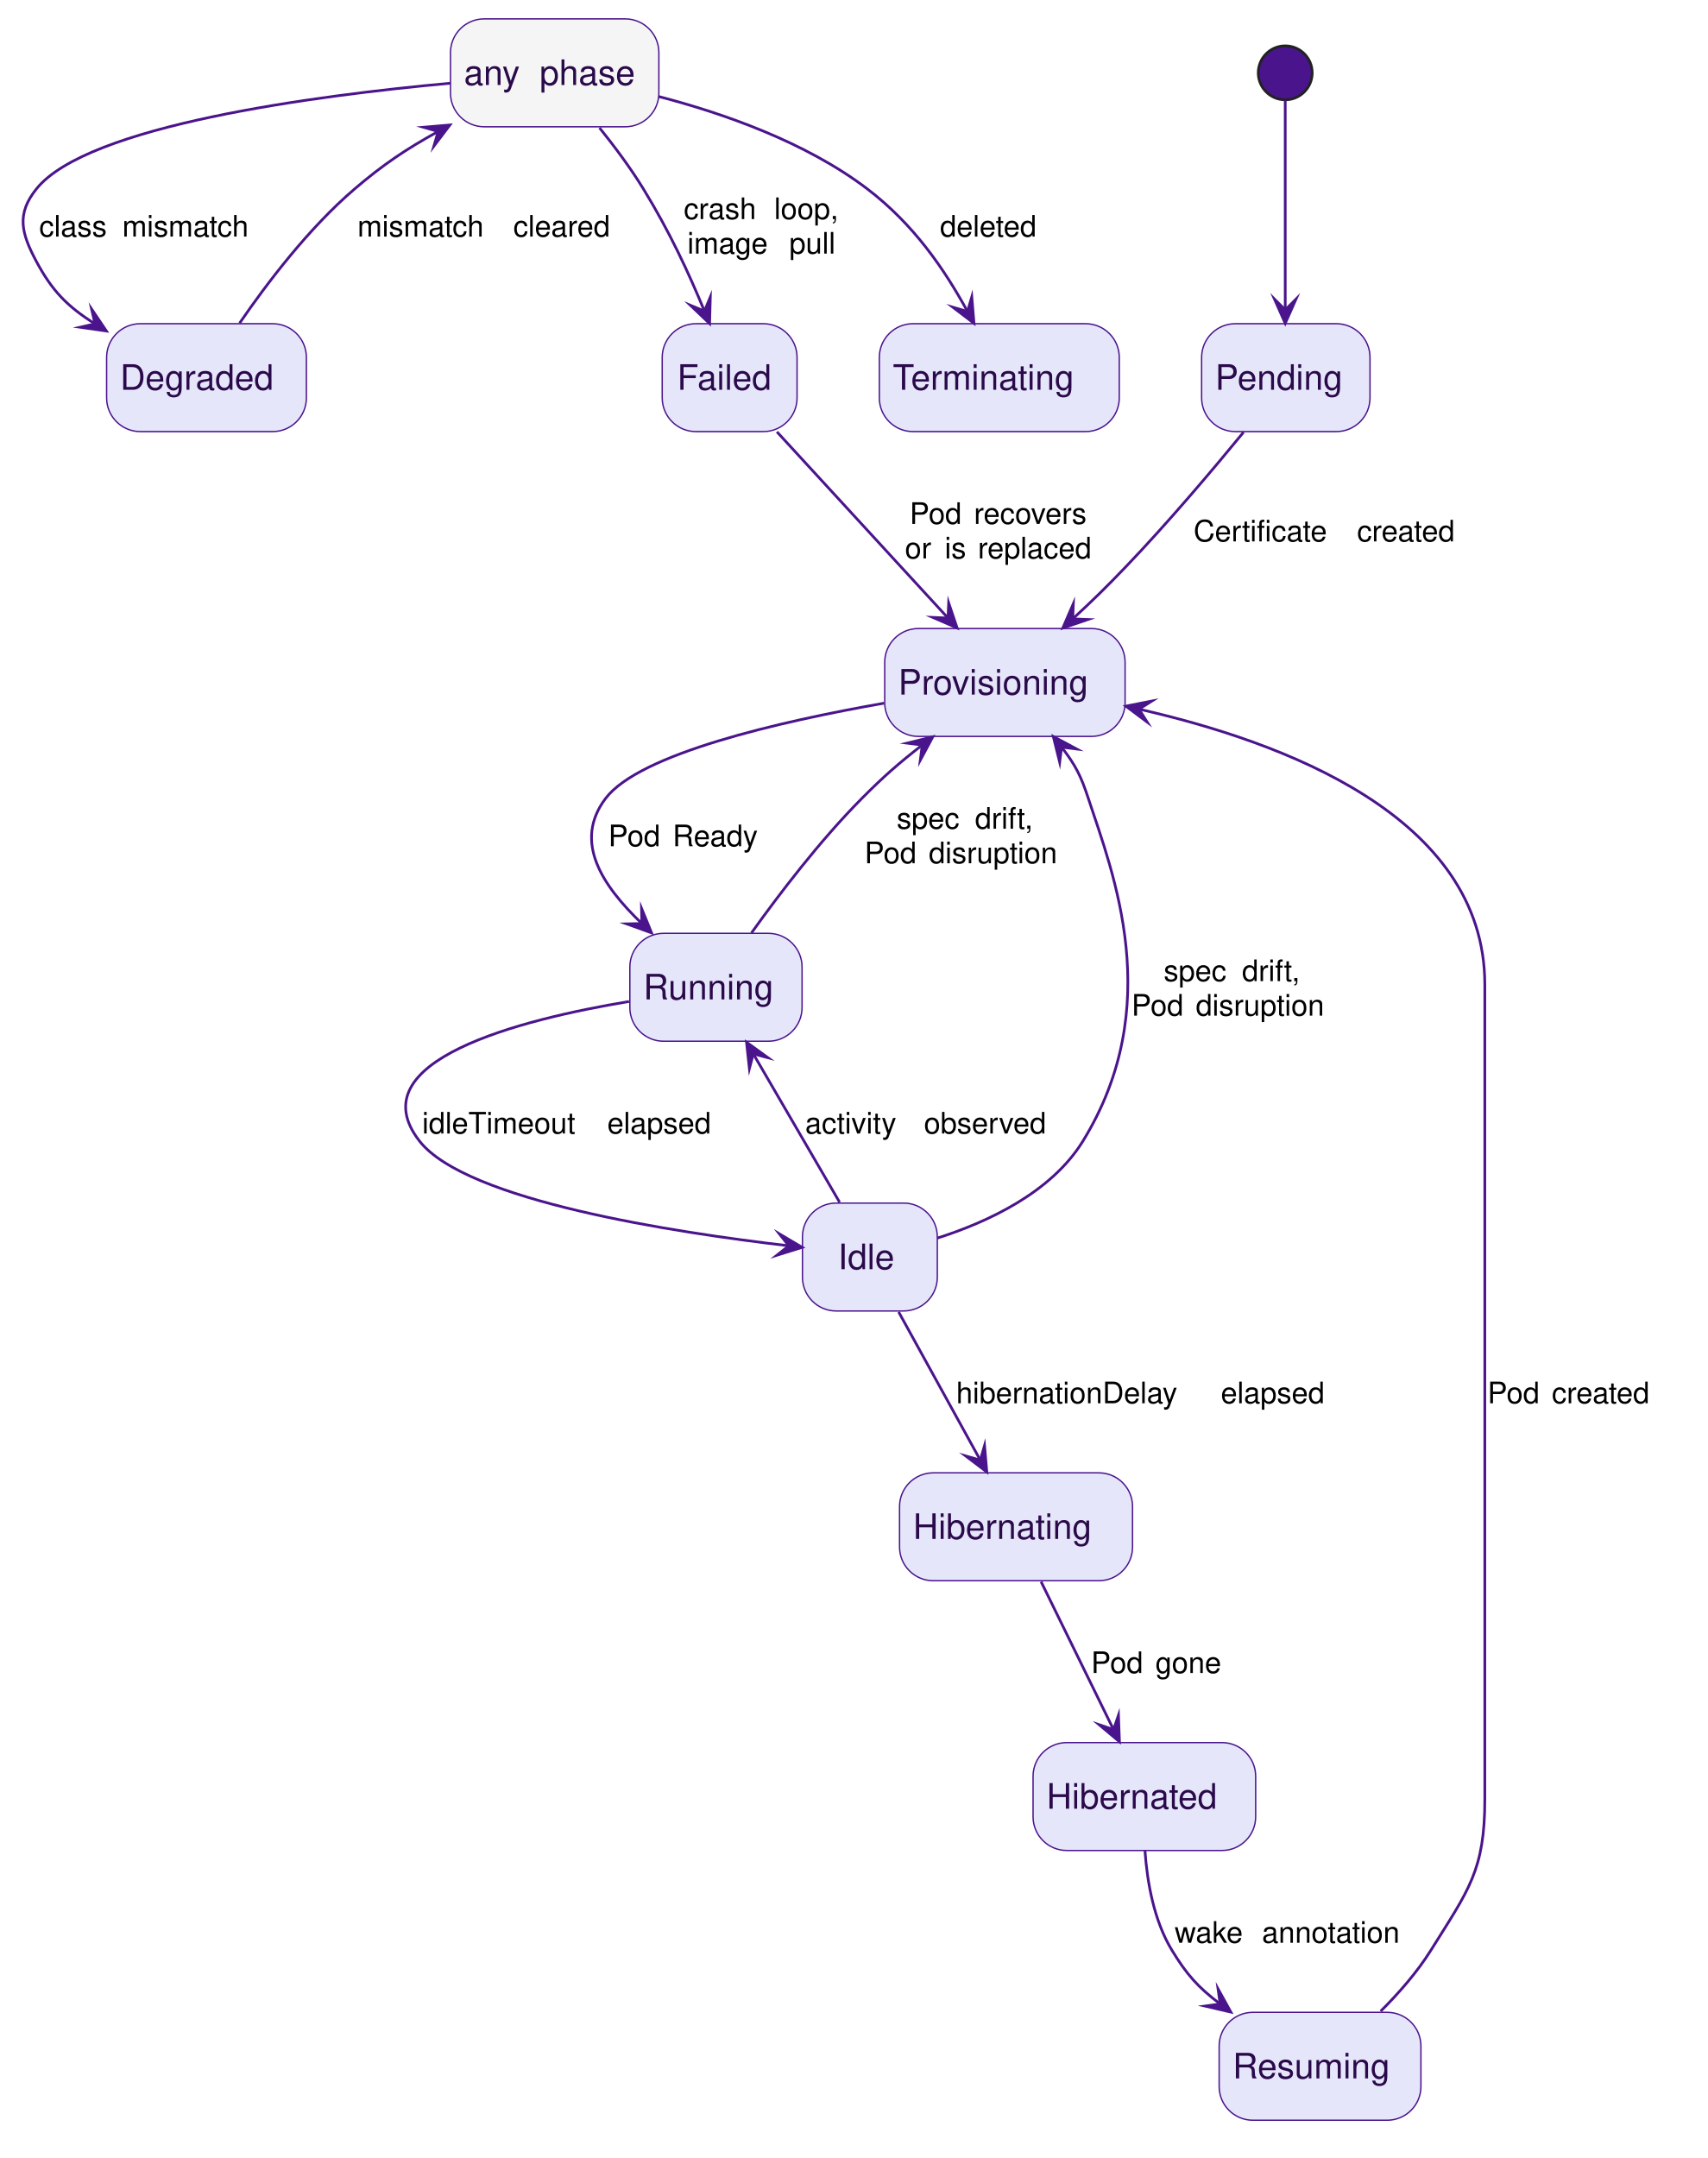
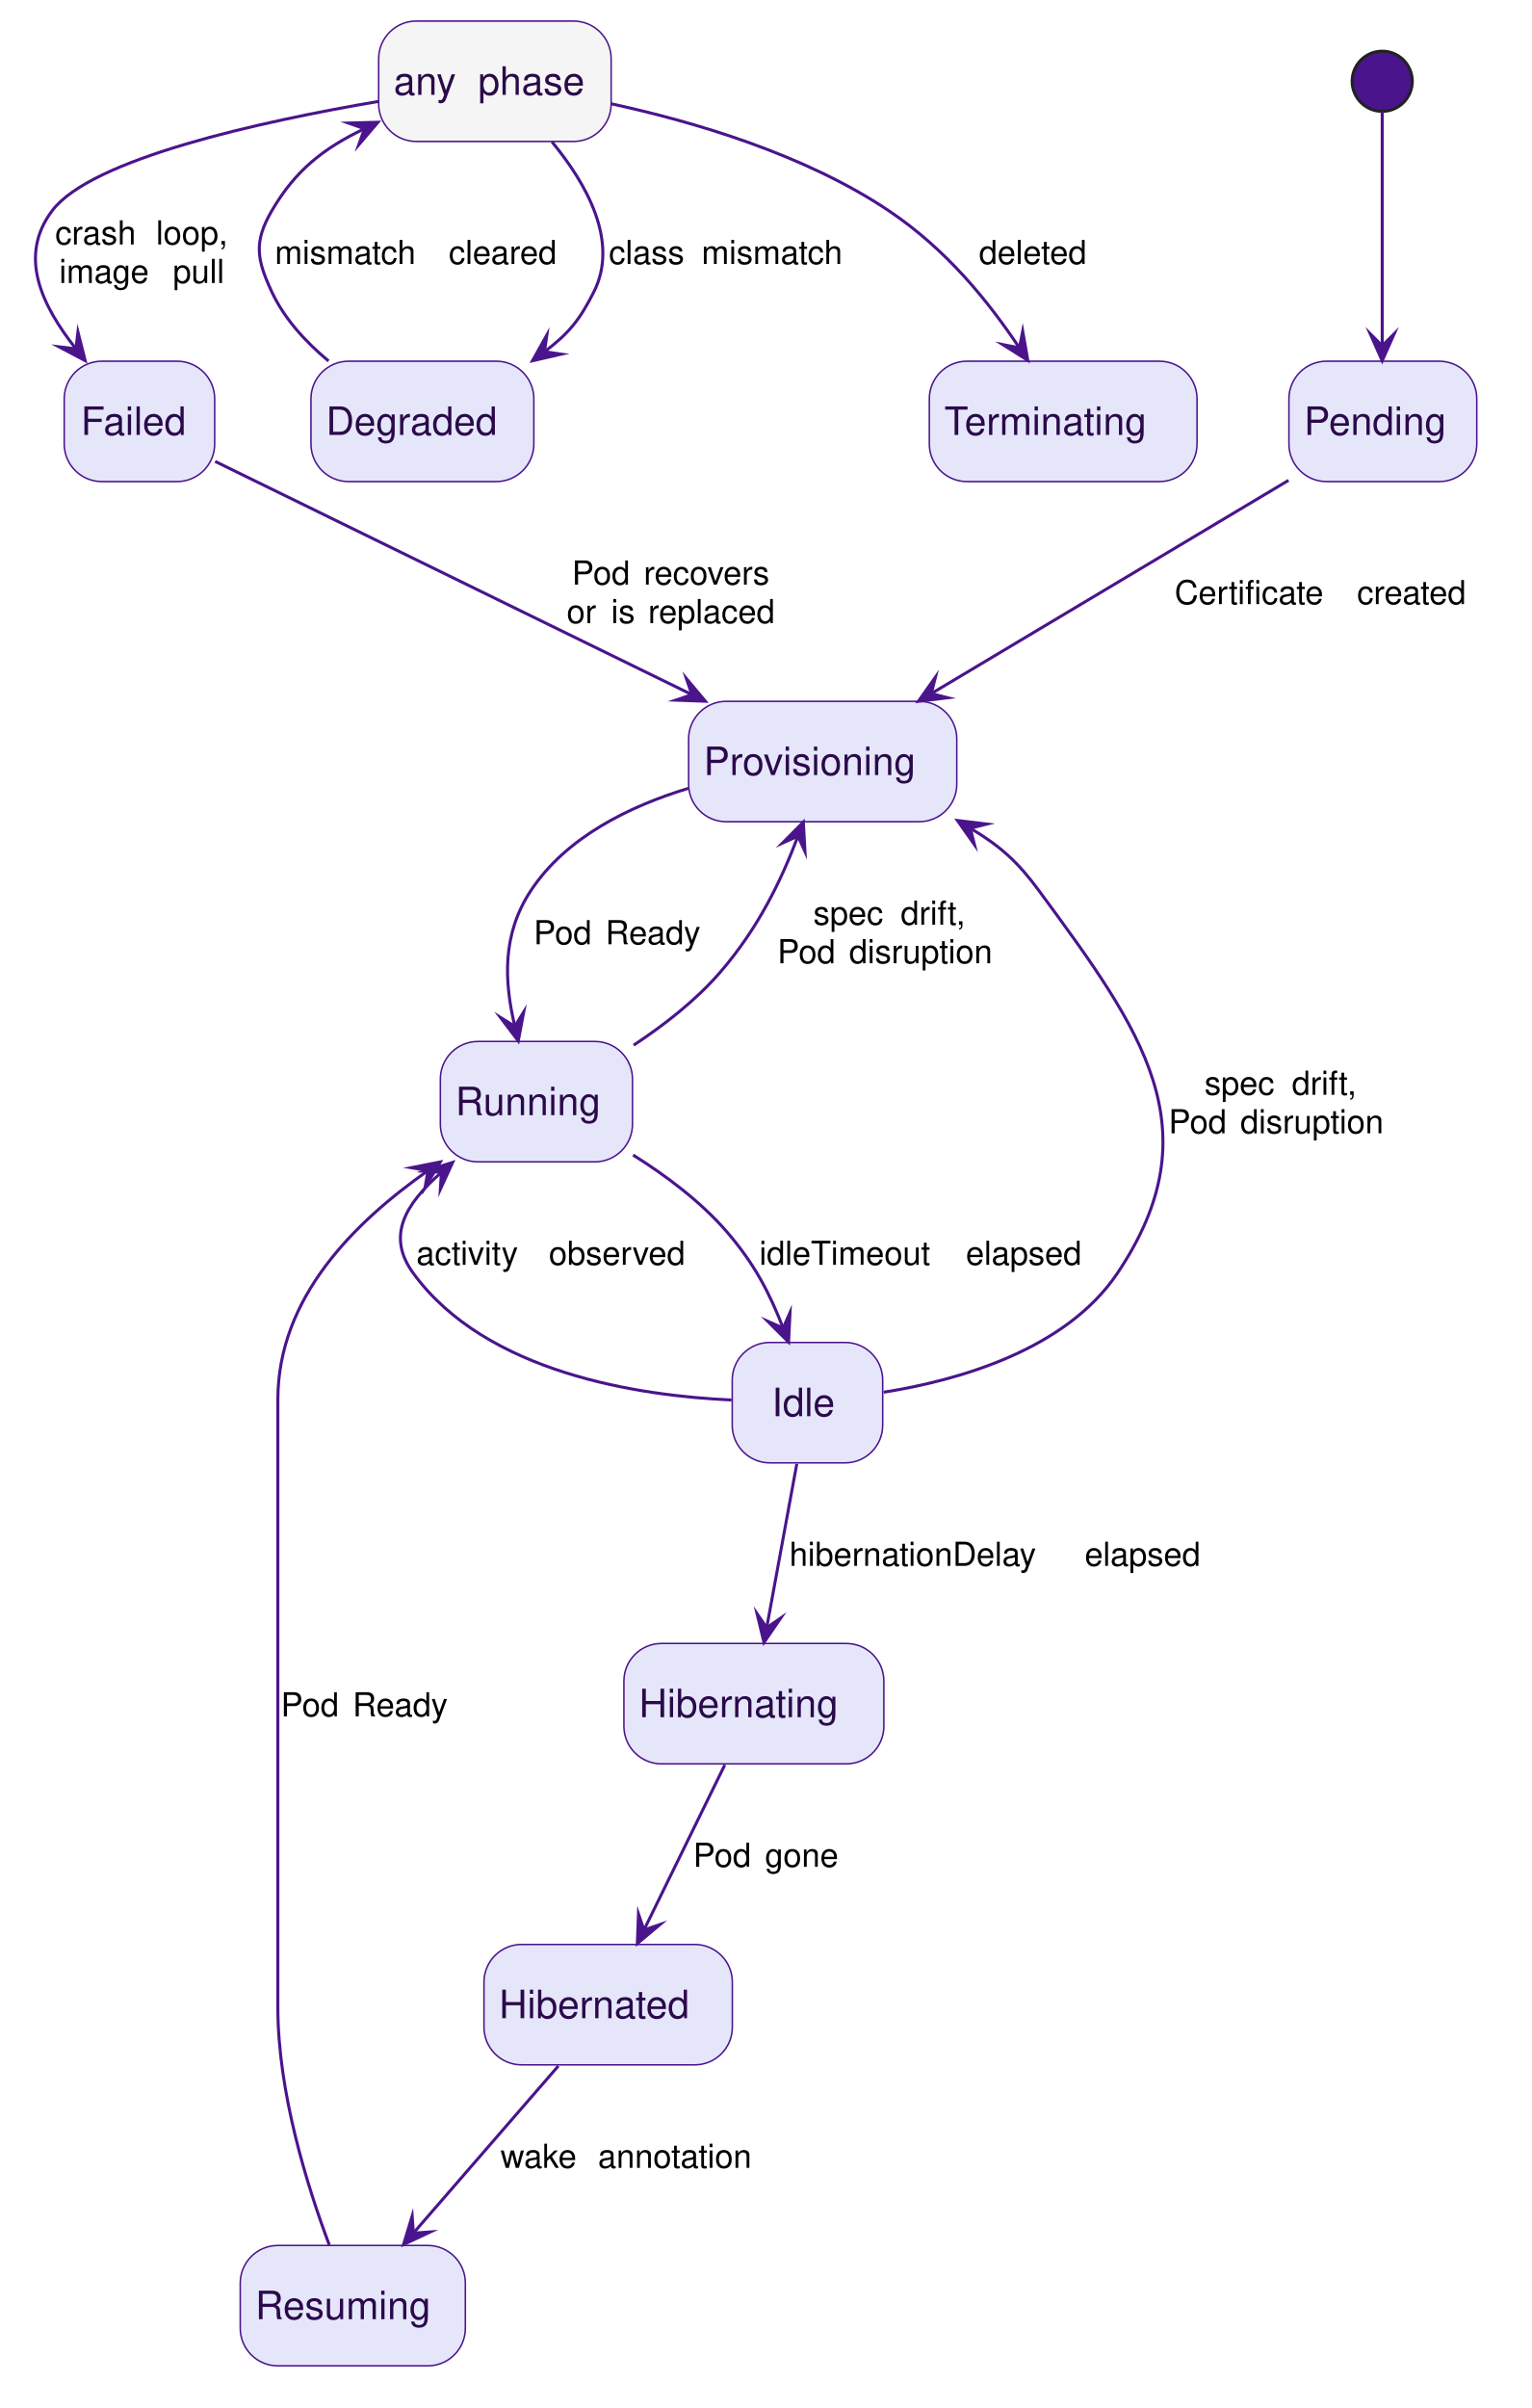
- <svg xmlns="http://www.w3.org/2000/svg" contentStyleType="text/css" data-diagram-type="STATE" height="800px" preserveAspectRatio="none" style="width:633px;height:800px;" version="1.1" viewBox="0 0 633 800" width="633px" zoomAndPan="magnify">
+ <svg xmlns="http://www.w3.org/2000/svg" contentStyleType="text/css" data-diagram-type="STATE" height="800px" preserveAspectRatio="none" style="width:509px;height:800px;" version="1.1" viewBox="0 0 509 800" width="509px" zoomAndPan="magnify">
  <defs />
  <g>
-     <rect fill="#E6E6FA" height="40" rx="12.5" ry="12.5" style="stroke:#4A148C;stroke-width:0.5;" width="62.432" x="445.53" y="120" />
-     <text fill="#2A0A4A" font-family="Helvetica" font-size="13" lengthAdjust="spacing" textLength="52.432" x="450.53" y="144.5">Pending</text>
-     <rect fill="#E6E6FA" height="40" rx="12.5" ry="12.5" style="stroke:#4A148C;stroke-width:0.5;" width="89.124" x="328.03" y="233" />
-     <text fill="#2A0A4A" font-family="Helvetica" font-size="13" lengthAdjust="spacing" textLength="79.124" x="333.03" y="257.5">Provisioning</text>
-     <rect fill="#E6E6FA" height="40" rx="12.5" ry="12.5" style="stroke:#4A148C;stroke-width:0.5;" width="63.853" x="233.53" y="346" />
-     <text fill="#2A0A4A" font-family="Helvetica" font-size="13" lengthAdjust="spacing" textLength="53.853" x="238.53" y="370.5">Running</text>
-     <rect fill="#E6E6FA" height="40" rx="12.5" ry="12.5" style="stroke:#4A148C;stroke-width:0.5;" width="50" x="297.53" y="446" />
-     <text fill="#2A0A4A" font-family="Helvetica" font-size="13" lengthAdjust="spacing" textLength="23.696" x="310.682" y="470.5">Idle</text>
-     <rect fill="#E6E6FA" height="40" rx="12.5" ry="12.5" style="stroke:#4A148C;stroke-width:0.5;" width="86.388" x="333.53" y="546" />
-     <text fill="#2A0A4A" font-family="Helvetica" font-size="13" lengthAdjust="spacing" textLength="76.388" x="338.53" y="570.5">Hibernating</text>
-     <rect fill="#E6E6FA" height="40" rx="12.5" ry="12.5" style="stroke:#4A148C;stroke-width:0.5;" width="82.535" x="383.03" y="646" />
-     <text fill="#2A0A4A" font-family="Helvetica" font-size="13" lengthAdjust="spacing" textLength="72.535" x="388.03" y="670.5">Hibernated</text>
-     <rect fill="#E6E6FA" height="40" rx="12.5" ry="12.5" style="stroke:#4A148C;stroke-width:0.5;" width="74.81" x="452.03" y="746" />
-     <text fill="#2A0A4A" font-family="Helvetica" font-size="13" lengthAdjust="spacing" textLength="64.81" x="457.03" y="770.5">Resuming</text>
-     <rect fill="#F5F5F5" height="40" rx="12.5" ry="12.5" style="stroke:#4A148C;stroke-width:0.5;" width="77.26" x="167.03" y="7" />
-     <text fill="#2A0A4A" font-family="Helvetica" font-size="13" lengthAdjust="spacing" textLength="23.899" x="172.03" y="31.5">any</text>
-     <text fill="#2A0A4A" font-family="Helvetica" font-size="13" lengthAdjust="spacing" textLength="4.132" x="195.929" y="31.5"> </text>
-     <text fill="#2A0A4A" font-family="Helvetica" font-size="13" lengthAdjust="spacing" textLength="39.228" x="200.061" y="31.5">phase</text>
-     <rect fill="#E6E6FA" height="40" rx="12.5" ry="12.5" style="stroke:#4A148C;stroke-width:0.5;" width="74.073" x="39.53" y="120" />
-     <text fill="#2A0A4A" font-family="Helvetica" font-size="13" lengthAdjust="spacing" textLength="64.073" x="44.53" y="144.5">Degraded</text>
-     <rect fill="#E6E6FA" height="40" rx="12.5" ry="12.5" style="stroke:#4A148C;stroke-width:0.5;" width="50" x="245.53" y="120" />
-     <text fill="#2A0A4A" font-family="Helvetica" font-size="13" lengthAdjust="spacing" textLength="38.917" x="251.071" y="144.5">Failed</text>
-     <rect fill="#E6E6FA" height="40" rx="12.5" ry="12.5" style="stroke:#4A148C;stroke-width:0.5;" width="88.965" x="326.03" y="120" />
-     <text fill="#2A0A4A" font-family="Helvetica" font-size="13" lengthAdjust="spacing" textLength="78.965" x="331.03" y="144.5">Terminating</text>
+     <rect fill="#E6E6FA" height="40" rx="12.5" ry="12.5" style="stroke:#4A148C;stroke-width:0.5;" width="62.432" x="428.34" y="120" />
+     <text fill="#2A0A4A" font-family="Helvetica" font-size="13" lengthAdjust="spacing" textLength="52.432" x="433.34" y="144.5">Pending</text>
+     <rect fill="#E6E6FA" height="40" rx="12.5" ry="12.5" style="stroke:#4A148C;stroke-width:0.5;" width="89.124" x="228.84" y="233" />
+     <text fill="#2A0A4A" font-family="Helvetica" font-size="13" lengthAdjust="spacing" textLength="79.124" x="233.84" y="257.5">Provisioning</text>
+     <rect fill="#E6E6FA" height="40" rx="12.5" ry="12.5" style="stroke:#4A148C;stroke-width:0.5;" width="63.853" x="146.34" y="346" />
+     <text fill="#2A0A4A" font-family="Helvetica" font-size="13" lengthAdjust="spacing" textLength="53.853" x="151.34" y="370.5">Running</text>
+     <rect fill="#E6E6FA" height="40" rx="12.5" ry="12.5" style="stroke:#4A148C;stroke-width:0.5;" width="50" x="243.34" y="446" />
+     <text fill="#2A0A4A" font-family="Helvetica" font-size="13" lengthAdjust="spacing" textLength="23.696" x="256.492" y="470.5">Idle</text>
+     <rect fill="#E6E6FA" height="40" rx="12.5" ry="12.5" style="stroke:#4A148C;stroke-width:0.5;" width="86.388" x="207.34" y="546" />
+     <text fill="#2A0A4A" font-family="Helvetica" font-size="13" lengthAdjust="spacing" textLength="76.388" x="212.34" y="570.5">Hibernating</text>
+     <rect fill="#E6E6FA" height="40" rx="12.5" ry="12.5" style="stroke:#4A148C;stroke-width:0.5;" width="82.535" x="160.84" y="646" />
+     <text fill="#2A0A4A" font-family="Helvetica" font-size="13" lengthAdjust="spacing" textLength="72.535" x="165.84" y="670.5">Hibernated</text>
+     <rect fill="#E6E6FA" height="40" rx="12.5" ry="12.5" style="stroke:#4A148C;stroke-width:0.5;" width="74.81" x="79.84" y="746" />
+     <text fill="#2A0A4A" font-family="Helvetica" font-size="13" lengthAdjust="spacing" textLength="64.81" x="84.84" y="770.5">Resuming</text>
+     <rect fill="#F5F5F5" height="40" rx="12.5" ry="12.5" style="stroke:#4A148C;stroke-width:0.5;" width="77.26" x="125.84" y="7" />
+     <text fill="#2A0A4A" font-family="Helvetica" font-size="13" lengthAdjust="spacing" textLength="23.899" x="130.84" y="31.5">any</text>
+     <text fill="#2A0A4A" font-family="Helvetica" font-size="13" lengthAdjust="spacing" textLength="4.132" x="154.739" y="31.5"> </text>
+     <text fill="#2A0A4A" font-family="Helvetica" font-size="13" lengthAdjust="spacing" textLength="39.228" x="158.871" y="31.5">phase</text>
+     <rect fill="#E6E6FA" height="40" rx="12.5" ry="12.5" style="stroke:#4A148C;stroke-width:0.5;" width="74.073" x="103.34" y="120" />
+     <text fill="#2A0A4A" font-family="Helvetica" font-size="13" lengthAdjust="spacing" textLength="64.073" x="108.34" y="144.5">Degraded</text>
+     <rect fill="#E6E6FA" height="40" rx="12.5" ry="12.5" style="stroke:#4A148C;stroke-width:0.5;" width="50" x="21.34" y="120" />
+     <text fill="#2A0A4A" font-family="Helvetica" font-size="13" lengthAdjust="spacing" textLength="38.917" x="26.881" y="144.5">Failed</text>
+     <rect fill="#E6E6FA" height="40" rx="12.5" ry="12.5" style="stroke:#4A148C;stroke-width:0.5;" width="88.965" x="308.84" y="120" />
+     <text fill="#2A0A4A" font-family="Helvetica" font-size="13" lengthAdjust="spacing" textLength="78.965" x="313.84" y="144.5">Terminating</text>
    <g class="start_entity" data-qualified-name=".start." data-source-line="18" id="ent0012">
-       <ellipse cx="476.53" cy="27" fill="#4A148C" rx="10" ry="10" style="stroke:#222222;stroke-width:1;" />
+       <ellipse cx="459.34" cy="27" fill="#4A148C" rx="10" ry="10" style="stroke:#222222;stroke-width:1;" />
    </g>
    <g class="link" data-entity-1="ent0012" data-entity-2="ent0001" data-link-type="dependency" data-source-line="18" id="lnk13">
-       <path d="M476.53,37.08 C476.53,55.1 476.53,90.71 476.53,114.87" fill="none" id="*start*-to-Pending" style="stroke:#4A148C;stroke-width:1;" />
-       <polygon fill="#4A148C" points="476.53,119.87,480.53,110.87,476.53,114.87,472.53,110.87,476.53,119.87" style="stroke:#4A148C;stroke-width:1;stroke-linejoin:miter;stroke-miterlimit:10;" />
+       <path d="M459.34,37.08 C459.34,55.1 459.34,90.71 459.34,114.87" fill="none" id="*start*-to-Pending" style="stroke:#4A148C;stroke-width:1;" />
+       <polygon fill="#4A148C" points="459.34,119.87,463.34,110.87,459.34,114.87,455.34,110.87,459.34,119.87" style="stroke:#4A148C;stroke-width:1;stroke-linejoin:miter;stroke-miterlimit:10;" />
    </g>
    <g class="link" data-entity-1="ent0001" data-entity-2="ent0002" data-link-type="dependency" data-source-line="19" id="lnk14">
-       <path d="M461.06,160.24 C449.47,174.37 433.01,193.83 417.53,210 C410.14,217.72 405.325,222.43 397.736,229.43" fill="none" id="Pending-to-Provisioning" style="stroke:#4A148C;stroke-width:1;" />
-       <polygon fill="#4A148C" points="394.06,232.82,403.388,229.659,397.736,229.43,397.964,223.778,394.06,232.82" style="stroke:#4A148C;stroke-width:1;stroke-linejoin:miter;stroke-miterlimit:10;" />
-       <text fill="#000000" font-family="Helvetica" font-size="11" lengthAdjust="spacing" textLength="57.138" x="442.53" y="200.71">Certificate</text>
-       <text fill="#000000" font-family="Helvetica" font-size="11" lengthAdjust="spacing" textLength="3.497" x="499.668" y="200.71"> </text>
-       <text fill="#000000" font-family="Helvetica" font-size="11" lengthAdjust="spacing" textLength="42.142" x="503.164" y="200.71">created</text>
+       <path d="M428.21,159.58 C394.08,179.95 343.903,209.887 309.493,230.427" fill="none" id="Pending-to-Provisioning" style="stroke:#4A148C;stroke-width:1;" />
+       <polygon fill="#4A148C" points="305.2,232.99,314.978,231.812,309.493,230.427,310.878,224.942,305.2,232.99" style="stroke:#4A148C;stroke-width:1;stroke-linejoin:miter;stroke-miterlimit:10;" />
+       <text fill="#000000" font-family="Helvetica" font-size="11" lengthAdjust="spacing" textLength="57.138" x="390.34" y="200.71">Certificate</text>
+       <text fill="#000000" font-family="Helvetica" font-size="11" lengthAdjust="spacing" textLength="3.497" x="447.478" y="200.71"> </text>
+       <text fill="#000000" font-family="Helvetica" font-size="11" lengthAdjust="spacing" textLength="42.142" x="450.974" y="200.71">created</text>
    </g>
    <g class="link" data-entity-1="ent0002" data-entity-2="ent0003" data-link-type="dependency" data-source-line="20" id="lnk15">
-       <path d="M327.8,260.68 C288.96,267.5 237.05,279.43 224.53,296 C212.51,311.9 223.101,328.099 237.981,342.369" fill="none" id="Provisioning-to-Running" style="stroke:#4A148C;stroke-width:1;" />
-       <polygon fill="#4A148C" points="241.59,345.83,237.863,336.714,237.981,342.369,232.326,342.488,241.59,345.83" style="stroke:#4A148C;stroke-width:1;stroke-linejoin:miter;stroke-miterlimit:10;" />
-       <text fill="#000000" font-family="Helvetica" font-size="11" lengthAdjust="spacing" textLength="20.346" x="225.53" y="313.71">Pod</text>
-       <text fill="#000000" font-family="Helvetica" font-size="11" lengthAdjust="spacing" textLength="3.497" x="245.876" y="313.71"> </text>
-       <text fill="#000000" font-family="Helvetica" font-size="11" lengthAdjust="spacing" textLength="34.644" x="249.372" y="313.71">Ready</text>
+       <path d="M228.78,261.9 C209.22,267.83 188.08,278.13 176.34,296 C166.74,310.63 167.594,326.143 171.084,340.963" fill="none" id="Provisioning-to-Running" style="stroke:#4A148C;stroke-width:1;" />
+       <polygon fill="#4A148C" points="172.23,345.83,174.06,336.153,171.084,340.963,166.274,337.986,172.23,345.83" style="stroke:#4A148C;stroke-width:1;stroke-linejoin:miter;stroke-miterlimit:10;" />
+       <text fill="#000000" font-family="Helvetica" font-size="11" lengthAdjust="spacing" textLength="20.346" x="177.34" y="313.71">Pod</text>
+       <text fill="#000000" font-family="Helvetica" font-size="11" lengthAdjust="spacing" textLength="3.497" x="197.686" y="313.71"> </text>
+       <text fill="#000000" font-family="Helvetica" font-size="11" lengthAdjust="spacing" textLength="34.644" x="201.182" y="313.71">Ready</text>
    </g>
    <g class="link" data-entity-1="ent0003" data-entity-2="ent0002" data-link-type="dependency" data-source-line="27" id="lnk22">
-       <path d="M278.62,345.86 C288.93,331.43 304.09,311.54 319.53,296 C327.56,287.92 333.161,283.007 341.931,276.197" fill="none" id="Running-to-Provisioning" style="stroke:#4A148C;stroke-width:1;" />
-       <polygon fill="#4A148C" points="345.88,273.13,336.318,275.49,341.931,276.197,341.225,281.809,345.88,273.13" style="stroke:#4A148C;stroke-width:1;stroke-linejoin:miter;stroke-miterlimit:10;" />
-       <text fill="#000000" font-family="Helvetica" font-size="11" lengthAdjust="spacing" textLength="25.529" x="332.475" y="307.21">spec</text>
-       <text fill="#000000" font-family="Helvetica" font-size="11" lengthAdjust="spacing" textLength="3.497" x="358.004" y="307.21"> </text>
-       <text fill="#000000" font-family="Helvetica" font-size="11" lengthAdjust="spacing" textLength="26.243" x="361.501" y="307.21">drift,</text>
-       <text fill="#000000" font-family="Helvetica" font-size="11" lengthAdjust="spacing" textLength="20.346" x="320.53" y="320.015">Pod</text>
-       <text fill="#000000" font-family="Helvetica" font-size="11" lengthAdjust="spacing" textLength="3.497" x="340.876" y="320.015"> </text>
-       <text fill="#000000" font-family="Helvetica" font-size="11" lengthAdjust="spacing" textLength="55.317" x="344.372" y="320.015">disruption</text>
+       <path d="M210.58,347.23 C220.67,340.58 231.27,332.34 239.34,323 C252.09,308.25 259.586,292.555 265.196,277.775" fill="none" id="Running-to-Provisioning" style="stroke:#4A148C;stroke-width:1;" />
+       <polygon fill="#4A148C" points="266.97,273.1,260.037,280.095,265.196,277.775,267.516,282.934,266.97,273.1" style="stroke:#4A148C;stroke-width:1;stroke-linejoin:miter;stroke-miterlimit:10;" />
+       <text fill="#000000" font-family="Helvetica" font-size="11" lengthAdjust="spacing" textLength="25.529" x="270.285" y="307.21">spec</text>
+       <text fill="#000000" font-family="Helvetica" font-size="11" lengthAdjust="spacing" textLength="3.497" x="295.814" y="307.21"> </text>
+       <text fill="#000000" font-family="Helvetica" font-size="11" lengthAdjust="spacing" textLength="26.243" x="299.311" y="307.21">drift,</text>
+       <text fill="#000000" font-family="Helvetica" font-size="11" lengthAdjust="spacing" textLength="20.346" x="258.34" y="320.015">Pod</text>
+       <text fill="#000000" font-family="Helvetica" font-size="11" lengthAdjust="spacing" textLength="3.497" x="278.686" y="320.015"> </text>
+       <text fill="#000000" font-family="Helvetica" font-size="11" lengthAdjust="spacing" textLength="55.317" x="282.182" y="320.015">disruption</text>
    </g>
    <g class="link" data-entity-1="ent0003" data-entity-2="ent0004" data-link-type="dependency" data-source-line="21" id="lnk16">
-       <path d="M233.22,371.27 C193.03,377.94 132.34,393.26 155.53,423 C172.85,445.22 250.244,456.911 292.464,461.831" fill="none" id="Running-to-Idle" style="stroke:#4A148C;stroke-width:1;" />
-       <polygon fill="#4A148C" points="297.43,462.41,288.954,457.395,292.464,461.831,288.027,465.341,297.43,462.41" style="stroke:#4A148C;stroke-width:1;stroke-linejoin:miter;stroke-miterlimit:10;" />
-       <text fill="#000000" font-family="Helvetica" font-size="11" lengthAdjust="spacing" textLength="65.135" x="156.53" y="420.21">idleTimeout</text>
-       <text fill="#000000" font-family="Helvetica" font-size="11" lengthAdjust="spacing" textLength="3.497" x="221.665" y="420.21"> </text>
-       <text fill="#000000" font-family="Helvetica" font-size="11" lengthAdjust="spacing" textLength="43.028" x="225.162" y="420.21">elapsed</text>
+       <path d="M210.4,383.73 C221.21,390.5 232.71,399.08 241.34,409 C250.69,419.75 255.776,429.637 260.256,441.217" fill="none" id="Running-to-Idle" style="stroke:#4A148C;stroke-width:1;" />
+       <polygon fill="#4A148C" points="262.06,445.88,262.543,436.043,260.256,441.217,255.082,438.93,262.06,445.88" style="stroke:#4A148C;stroke-width:1;stroke-linejoin:miter;stroke-miterlimit:10;" />
+       <text fill="#000000" font-family="Helvetica" font-size="11" lengthAdjust="spacing" textLength="65.135" x="252.34" y="420.21">idleTimeout</text>
+       <text fill="#000000" font-family="Helvetica" font-size="11" lengthAdjust="spacing" textLength="3.497" x="317.475" y="420.21"> </text>
+       <text fill="#000000" font-family="Helvetica" font-size="11" lengthAdjust="spacing" textLength="43.028" x="320.972" y="420.21">elapsed</text>
    </g>
    <g class="link" data-entity-1="ent0004" data-entity-2="ent0003" data-link-type="dependency" data-source-line="22" id="lnk17">
-       <path d="M311.29,445.68 C301.3,428.51 289.293,407.862 279.303,390.682" fill="none" id="Idle-to-Running" style="stroke:#4A148C;stroke-width:1;" />
-       <polygon fill="#4A148C" points="276.79,386.36,277.856,396.151,279.303,390.682,284.772,392.13,276.79,386.36" style="stroke:#4A148C;stroke-width:1;stroke-linejoin:miter;stroke-miterlimit:10;" />
-       <text fill="#000000" font-family="Helvetica" font-size="11" lengthAdjust="spacing" textLength="40.546" x="298.53" y="420.21">activity</text>
-       <text fill="#000000" font-family="Helvetica" font-size="11" lengthAdjust="spacing" textLength="3.497" x="339.076" y="420.21"> </text>
-       <text fill="#000000" font-family="Helvetica" font-size="11" lengthAdjust="spacing" textLength="50.993" x="342.573" y="420.21">observed</text>
+       <path d="M243.11,465.12 C212.37,463.74 161.55,456.19 137.34,423 C128.4,410.73 134.441,400.288 146.691,389.478" fill="none" id="Idle-to-Running" style="stroke:#4A148C;stroke-width:1;" />
+       <polygon fill="#4A148C" points="150.44,386.17,141.045,389.126,146.691,389.478,146.338,395.124,150.44,386.17" style="stroke:#4A148C;stroke-width:1;stroke-linejoin:miter;stroke-miterlimit:10;" />
+       <text fill="#000000" font-family="Helvetica" font-size="11" lengthAdjust="spacing" textLength="40.546" x="138.34" y="420.21">activity</text>
+       <text fill="#000000" font-family="Helvetica" font-size="11" lengthAdjust="spacing" textLength="3.497" x="178.886" y="420.21"> </text>
+       <text fill="#000000" font-family="Helvetica" font-size="11" lengthAdjust="spacing" textLength="50.993" x="182.383" y="420.21">observed</text>
    </g>
    <g class="link" data-entity-1="ent0004" data-entity-2="ent0005" data-link-type="dependency" data-source-line="23" id="lnk18">
-       <path d="M333.2,486.36 C342.66,503.54 354.007,524.131 363.467,541.301" fill="none" id="Idle-to-Hibernating" style="stroke:#4A148C;stroke-width:1;" />
-       <polygon fill="#4A148C" points="365.88,545.68,365.04,535.867,363.467,541.301,358.034,539.727,365.88,545.68" style="stroke:#4A148C;stroke-width:1;stroke-linejoin:miter;stroke-miterlimit:10;" />
-       <text fill="#000000" font-family="Helvetica" font-size="11" lengthAdjust="spacing" textLength="94.628" x="354.53" y="520.21">hibernationDelay</text>
-       <text fill="#000000" font-family="Helvetica" font-size="11" lengthAdjust="spacing" textLength="3.497" x="449.158" y="520.21"> </text>
-       <text fill="#000000" font-family="Helvetica" font-size="11" lengthAdjust="spacing" textLength="43.028" x="452.654" y="520.21">elapsed</text>
+       <path d="M264.79,486.36 C261.63,503.54 257.955,523.593 254.795,540.763" fill="none" id="Idle-to-Hibernating" style="stroke:#4A148C;stroke-width:1;" />
+       <polygon fill="#4A148C" points="253.89,545.68,259.453,537.553,254.795,540.763,251.585,536.105,253.89,545.68" style="stroke:#4A148C;stroke-width:1;stroke-linejoin:miter;stroke-miterlimit:10;" />
+       <text fill="#000000" font-family="Helvetica" font-size="11" lengthAdjust="spacing" textLength="94.628" x="262.34" y="520.21">hibernationDelay</text>
+       <text fill="#000000" font-family="Helvetica" font-size="11" lengthAdjust="spacing" textLength="3.497" x="356.968" y="520.21"> </text>
+       <text fill="#000000" font-family="Helvetica" font-size="11" lengthAdjust="spacing" textLength="43.028" x="360.464" y="520.21">elapsed</text>
    </g>
    <g class="link" data-entity-1="ent0005" data-entity-2="ent0006" data-link-type="dependency" data-source-line="24" id="lnk19">
-       <path d="M386.01,586.36 C394.43,603.54 404.463,624.019 412.863,641.189" fill="none" id="Hibernating-to-Hibernated" style="stroke:#4A148C;stroke-width:1;" />
-       <polygon fill="#4A148C" points="415.06,645.68,414.698,635.838,412.863,641.189,407.512,639.353,415.06,645.68" style="stroke:#4A148C;stroke-width:1;stroke-linejoin:miter;stroke-miterlimit:10;" />
-       <text fill="#000000" font-family="Helvetica" font-size="11" lengthAdjust="spacing" textLength="20.346" x="404.53" y="620.21">Pod</text>
-       <text fill="#000000" font-family="Helvetica" font-size="11" lengthAdjust="spacing" textLength="3.497" x="424.876" y="620.21"> </text>
-       <text fill="#000000" font-family="Helvetica" font-size="11" lengthAdjust="spacing" textLength="27.452" x="428.372" y="620.21">gone</text>
+       <path d="M240.86,586.36 C232.44,603.54 222.419,624.02 214.009,641.19" fill="none" id="Hibernating-to-Hibernated" style="stroke:#4A148C;stroke-width:1;" />
+       <polygon fill="#4A148C" points="211.81,645.68,219.361,639.357,214.009,641.19,212.177,635.838,211.81,645.68" style="stroke:#4A148C;stroke-width:1;stroke-linejoin:miter;stroke-miterlimit:10;" />
+       <text fill="#000000" font-family="Helvetica" font-size="11" lengthAdjust="spacing" textLength="20.346" x="230.34" y="620.21">Pod</text>
+       <text fill="#000000" font-family="Helvetica" font-size="11" lengthAdjust="spacing" textLength="3.497" x="250.686" y="620.21"> </text>
+       <text fill="#000000" font-family="Helvetica" font-size="11" lengthAdjust="spacing" textLength="27.452" x="254.182" y="620.21">gone</text>
    </g>
    <g class="link" data-entity-1="ent0006" data-entity-2="ent0007" data-link-type="dependency" data-source-line="25" id="lnk20">
-       <path d="M424.53,686.12 C425.33,697.55 427.79,711.95 434.53,723 C439.97,731.92 444.083,736.612 452.393,742.902" fill="none" id="Hibernated-to-Resuming" style="stroke:#4A148C;stroke-width:1;" />
-       <polygon fill="#4A148C" points="456.38,745.92,451.618,737.299,452.393,742.902,446.79,743.678,456.38,745.92" style="stroke:#4A148C;stroke-width:1;stroke-linejoin:miter;stroke-miterlimit:10;" />
-       <text fill="#000000" font-family="Helvetica" font-size="11" lengthAdjust="spacing" textLength="28.875" x="435.53" y="720.21">wake</text>
-       <text fill="#000000" font-family="Helvetica" font-size="11" lengthAdjust="spacing" textLength="3.497" x="464.405" y="720.21"> </text>
-       <text fill="#000000" font-family="Helvetica" font-size="11" lengthAdjust="spacing" textLength="59.539" x="467.902" y="720.21">annotation</text>
+       <path d="M185.55,686.36 C170.65,703.54 152.266,724.733 137.376,741.903" fill="none" id="Hibernated-to-Resuming" style="stroke:#4A148C;stroke-width:1;" />
+       <polygon fill="#4A148C" points="134.1,745.68,143.018,741.501,137.376,741.903,136.975,736.26,134.1,745.68" style="stroke:#4A148C;stroke-width:1;stroke-linejoin:miter;stroke-miterlimit:10;" />
+       <text fill="#000000" font-family="Helvetica" font-size="11" lengthAdjust="spacing" textLength="28.875" x="166.34" y="720.21">wake</text>
+       <text fill="#000000" font-family="Helvetica" font-size="11" lengthAdjust="spacing" textLength="3.497" x="195.215" y="720.21"> </text>
+       <text fill="#000000" font-family="Helvetica" font-size="11" lengthAdjust="spacing" textLength="59.539" x="198.712" y="720.21">annotation</text>
    </g>
-     <g class="link" data-entity-1="ent0007" data-entity-2="ent0002" data-link-type="dependency" data-source-line="26" id="lnk21">
-       <path d="M511.91,745.59 C518.58,738.95 525.45,731.12 530.53,723 C544.53,700.58 550.53,693.43 550.53,667 C550.53,365 550.53,365 550.53,365 C550.53,302.36 475.055,274.889 422.315,262.889" fill="none" id="Resuming-to-Provisioning" style="stroke:#4A148C;stroke-width:1;" />
-       <polygon fill="#4A148C" points="417.44,261.78,425.328,267.677,422.315,262.889,427.103,259.876,417.44,261.78" style="stroke:#4A148C;stroke-width:1;stroke-linejoin:miter;stroke-miterlimit:10;" />
-       <text fill="#000000" font-family="Helvetica" font-size="11" lengthAdjust="spacing" textLength="20.346" x="551.53" y="520.21">Pod</text>
-       <text fill="#000000" font-family="Helvetica" font-size="11" lengthAdjust="spacing" textLength="3.497" x="571.876" y="520.21"> </text>
-       <text fill="#000000" font-family="Helvetica" font-size="11" lengthAdjust="spacing" textLength="42.142" x="575.372" y="520.21">created</text>
+     <g class="link" data-entity-1="ent0007" data-entity-2="ent0003" data-link-type="dependency" data-source-line="26" id="lnk21">
+       <path d="M109.43,745.84 C102.11,726.35 92.34,695.09 92.34,667 C92.34,465 92.34,465 92.34,465 C92.34,431.05 117.781,406.118 142.231,388.908" fill="none" id="Resuming-to-Running" style="stroke:#4A148C;stroke-width:1;" />
+       <polygon fill="#4A148C" points="146.32,386.03,136.658,387.939,142.231,388.908,141.263,394.481,146.32,386.03" style="stroke:#4A148C;stroke-width:1;stroke-linejoin:miter;stroke-miterlimit:10;" />
+       <text fill="#000000" font-family="Helvetica" font-size="11" lengthAdjust="spacing" textLength="20.346" x="93.34" y="570.21">Pod</text>
+       <text fill="#000000" font-family="Helvetica" font-size="11" lengthAdjust="spacing" textLength="3.497" x="113.686" y="570.21"> </text>
+       <text fill="#000000" font-family="Helvetica" font-size="11" lengthAdjust="spacing" textLength="34.644" x="117.182" y="570.21">Ready</text>
    </g>
    <g class="link" data-entity-1="ent0004" data-entity-2="ent0002" data-link-type="dependency" data-source-line="28" id="lnk23">
-       <path d="M347.55,458.98 C365.96,453.11 389.73,442.19 401.53,423 C432.36,372.83 412.64,323.68 403.53,296 C400.81,287.74 398.842,283.705 393.602,276.975" fill="none" id="Idle-to-Provisioning" style="stroke:#4A148C;stroke-width:1;" />
-       <polygon fill="#4A148C" points="390.53,273.03,392.903,282.589,393.602,276.975,399.215,277.674,390.53,273.03" style="stroke:#4A148C;stroke-width:1;stroke-linejoin:miter;stroke-miterlimit:10;" />
-       <text fill="#000000" font-family="Helvetica" font-size="11" lengthAdjust="spacing" textLength="25.529" x="431.475" y="363.71">spec</text>
-       <text fill="#000000" font-family="Helvetica" font-size="11" lengthAdjust="spacing" textLength="3.497" x="457.004" y="363.71"> </text>
-       <text fill="#000000" font-family="Helvetica" font-size="11" lengthAdjust="spacing" textLength="26.243" x="460.501" y="363.71">drift,</text>
-       <text fill="#000000" font-family="Helvetica" font-size="11" lengthAdjust="spacing" textLength="20.346" x="419.53" y="376.515">Pod</text>
-       <text fill="#000000" font-family="Helvetica" font-size="11" lengthAdjust="spacing" textLength="3.497" x="439.876" y="376.515"> </text>
-       <text fill="#000000" font-family="Helvetica" font-size="11" lengthAdjust="spacing" textLength="55.317" x="443.372" y="376.515">disruption</text>
+       <path d="M293.66,462.53 C318.18,458.64 354.11,448.64 371.34,423 C403.48,375.18 379.49,342.4 345.34,296 C338.31,286.44 332.682,281.266 322.462,275.156" fill="none" id="Idle-to-Provisioning" style="stroke:#4A148C;stroke-width:1;" />
+       <polygon fill="#4A148C" points="318.17,272.59,323.842,280.642,322.462,275.156,327.947,273.775,318.17,272.59" style="stroke:#4A148C;stroke-width:1;stroke-linejoin:miter;stroke-miterlimit:10;" />
+       <text fill="#000000" font-family="Helvetica" font-size="11" lengthAdjust="spacing" textLength="25.529" x="400.285" y="363.71">spec</text>
+       <text fill="#000000" font-family="Helvetica" font-size="11" lengthAdjust="spacing" textLength="3.497" x="425.814" y="363.71"> </text>
+       <text fill="#000000" font-family="Helvetica" font-size="11" lengthAdjust="spacing" textLength="26.243" x="429.311" y="363.71">drift,</text>
+       <text fill="#000000" font-family="Helvetica" font-size="11" lengthAdjust="spacing" textLength="20.346" x="388.34" y="376.515">Pod</text>
+       <text fill="#000000" font-family="Helvetica" font-size="11" lengthAdjust="spacing" textLength="3.497" x="408.686" y="376.515"> </text>
+       <text fill="#000000" font-family="Helvetica" font-size="11" lengthAdjust="spacing" textLength="55.317" x="412.182" y="376.515">disruption</text>
    </g>
    <g class="link" data-entity-1="ent0008" data-entity-2="ent0009" data-link-type="dependency" data-source-line="30" id="lnk24">
-       <path d="M166.94,30.85 C116.52,35.47 32.41,46.54 13.53,70 C6,79.35 7.87,86.42 13.53,97 C19.3,107.78 24.955,113.612 35.215,120.052" fill="none" id="Any-to-Degraded" style="stroke:#4A148C;stroke-width:1;" />
-       <polygon fill="#4A148C" points="39.45,122.71,33.954,114.537,35.215,120.052,29.701,121.313,39.45,122.71" style="stroke:#4A148C;stroke-width:1;stroke-linejoin:miter;stroke-miterlimit:10;" />
-       <text fill="#000000" font-family="Helvetica" font-size="11" lengthAdjust="spacing" textLength="27.307" x="14.53" y="87.71">class</text>
-       <text fill="#000000" font-family="Helvetica" font-size="11" lengthAdjust="spacing" textLength="3.497" x="41.837" y="87.71"> </text>
-       <text fill="#000000" font-family="Helvetica" font-size="11" lengthAdjust="spacing" textLength="54.291" x="45.333" y="87.71">mismatch</text>
+       <path d="M183.45,47.15 C194.92,61.05 205.79,80.29 197.34,97 C192.74,106.11 189.129,110.718 180.949,116.858" fill="none" id="Any-to-Degraded" style="stroke:#4A148C;stroke-width:1;" />
+       <polygon fill="#4A148C" points="176.95,119.86,186.549,117.656,180.949,116.858,181.747,111.258,176.95,119.86" style="stroke:#4A148C;stroke-width:1;stroke-linejoin:miter;stroke-miterlimit:10;" />
+       <text fill="#000000" font-family="Helvetica" font-size="11" lengthAdjust="spacing" textLength="27.307" x="202.34" y="87.71">class</text>
+       <text fill="#000000" font-family="Helvetica" font-size="11" lengthAdjust="spacing" textLength="3.497" x="229.647" y="87.71"> </text>
+       <text fill="#000000" font-family="Helvetica" font-size="11" lengthAdjust="spacing" textLength="54.291" x="233.143" y="87.71">mismatch</text>
    </g>
    <g class="link" data-entity-1="ent0009" data-entity-2="ent0008" data-link-type="dependency" data-source-line="31" id="lnk25">
-       <path d="M88.85,119.78 C99.03,104.93 114.52,84.53 131.53,70 C142.09,60.98 150.492,55.334 162.442,48.745" fill="none" id="Degraded-to-Any" style="stroke:#4A148C;stroke-width:1;" />
-       <polygon fill="#4A148C" points="166.82,46.33,157.007,47.173,162.442,48.745,160.87,54.179,166.82,46.33" style="stroke:#4A148C;stroke-width:1;stroke-linejoin:miter;stroke-miterlimit:10;" />
-       <text fill="#000000" font-family="Helvetica" font-size="11" lengthAdjust="spacing" textLength="54.291" x="132.53" y="87.71">mismatch</text>
-       <text fill="#000000" font-family="Helvetica" font-size="11" lengthAdjust="spacing" textLength="3.497" x="186.821" y="87.71"> </text>
-       <text fill="#000000" font-family="Helvetica" font-size="11" lengthAdjust="spacing" textLength="40.885" x="190.318" y="87.71">cleared</text>
+       <path d="M109.19,119.94 C101.62,113.65 94.51,105.94 90.34,97 C85.27,86.12 84.3,80.37 90.34,70 C98.15,56.6 107.489,49.276 121.109,42.766" fill="none" id="Degraded-to-Any" style="stroke:#4A148C;stroke-width:1;" />
+       <polygon fill="#4A148C" points="125.62,40.61,115.775,40.882,121.109,42.766,119.225,48.1,125.62,40.61" style="stroke:#4A148C;stroke-width:1;stroke-linejoin:miter;stroke-miterlimit:10;" />
+       <text fill="#000000" font-family="Helvetica" font-size="11" lengthAdjust="spacing" textLength="54.291" x="91.34" y="87.71">mismatch</text>
+       <text fill="#000000" font-family="Helvetica" font-size="11" lengthAdjust="spacing" textLength="3.497" x="145.631" y="87.71"> </text>
+       <text fill="#000000" font-family="Helvetica" font-size="11" lengthAdjust="spacing" textLength="40.885" x="149.128" y="87.71">cleared</text>
    </g>
    <g class="link" data-entity-1="ent0008" data-entity-2="ent0010" data-link-type="dependency" data-source-line="32" id="lnk26">
-       <path d="M222.29,47.39 C227.83,54.28 233.78,62.25 238.53,70 C248.4,86.1 255.321,101.119 261.191,115.329" fill="none" id="Any-to-Failed" style="stroke:#4A148C;stroke-width:1;" />
-       <polygon fill="#4A148C" points="263.1,119.95,263.361,110.105,261.191,115.329,255.967,113.159,263.1,119.95" style="stroke:#4A148C;stroke-width:1;stroke-linejoin:miter;stroke-miterlimit:10;" />
-       <text fill="#000000" font-family="Helvetica" font-size="11" lengthAdjust="spacing" textLength="30.014" x="253.53" y="81.21">crash</text>
-       <text fill="#000000" font-family="Helvetica" font-size="11" lengthAdjust="spacing" textLength="3.497" x="283.544" y="81.21"> </text>
-       <text fill="#000000" font-family="Helvetica" font-size="11" lengthAdjust="spacing" textLength="26.995" x="287.04" y="81.21">loop,</text>
-       <text fill="#000000" font-family="Helvetica" font-size="11" lengthAdjust="spacing" textLength="34.262" x="254.87" y="94.015">image</text>
-       <text fill="#000000" font-family="Helvetica" font-size="11" lengthAdjust="spacing" textLength="3.497" x="289.132" y="94.015"> </text>
-       <text fill="#000000" font-family="Helvetica" font-size="11" lengthAdjust="spacing" textLength="20.066" x="292.629" y="94.015">pull</text>
+       <path d="M125.75,33.7 C86.75,40.35 30.41,52.68 17.34,70 C6,85.04 13.72,101.249 25.23,115.889" fill="none" id="Any-to-Failed" style="stroke:#4A148C;stroke-width:1;" />
+       <polygon fill="#4A148C" points="28.32,119.82,25.902,110.273,25.23,115.889,19.613,115.217,28.32,119.82" style="stroke:#4A148C;stroke-width:1;stroke-linejoin:miter;stroke-miterlimit:10;" />
+       <text fill="#000000" font-family="Helvetica" font-size="11" lengthAdjust="spacing" textLength="30.014" x="18.34" y="81.21">crash</text>
+       <text fill="#000000" font-family="Helvetica" font-size="11" lengthAdjust="spacing" textLength="3.497" x="48.354" y="81.21"> </text>
+       <text fill="#000000" font-family="Helvetica" font-size="11" lengthAdjust="spacing" textLength="26.995" x="51.85" y="81.21">loop,</text>
+       <text fill="#000000" font-family="Helvetica" font-size="11" lengthAdjust="spacing" textLength="34.262" x="19.68" y="94.015">image</text>
+       <text fill="#000000" font-family="Helvetica" font-size="11" lengthAdjust="spacing" textLength="3.497" x="53.942" y="94.015"> </text>
+       <text fill="#000000" font-family="Helvetica" font-size="11" lengthAdjust="spacing" textLength="20.066" x="57.439" y="94.015">pull</text>
    </g>
    <g class="link" data-entity-1="ent0008" data-entity-2="ent0011" data-link-type="dependency" data-source-line="33" id="lnk27">
-       <path d="M244.16,35.76 C268.2,42.01 298.77,52.69 321.53,70 C338.95,83.25 350.288,100.065 358.728,115.475" fill="none" id="Any-to-Terminating" style="stroke:#4A148C;stroke-width:1;" />
-       <polygon fill="#4A148C" points="361.13,119.86,360.315,110.045,358.728,115.475,353.298,113.888,361.13,119.86" style="stroke:#4A148C;stroke-width:1;stroke-linejoin:miter;stroke-miterlimit:10;" />
-       <text fill="#000000" font-family="Helvetica" font-size="11" lengthAdjust="spacing" textLength="41.637" x="348.53" y="87.71">deleted</text>
+       <path d="M202.97,34.45 C230.48,40.4 267.38,51.24 295.34,70 C314.7,82.99 328.395,100.087 338.775,115.567" fill="none" id="Any-to-Terminating" style="stroke:#4A148C;stroke-width:1;" />
+       <polygon fill="#4A148C" points="341.56,119.72,339.87,110.017,338.775,115.567,333.225,114.473,341.56,119.72" style="stroke:#4A148C;stroke-width:1;stroke-linejoin:miter;stroke-miterlimit:10;" />
+       <text fill="#000000" font-family="Helvetica" font-size="11" lengthAdjust="spacing" textLength="41.637" x="325.34" y="87.71">deleted</text>
    </g>
    <g class="link" data-entity-1="ent0010" data-entity-2="ent0002" data-link-type="dependency" data-source-line="34" id="lnk28">
-       <path d="M288.06,160.08 C306.74,180.41 332.778,208.738 351.498,229.118" fill="none" id="Failed-to-Provisioning" style="stroke:#4A148C;stroke-width:1;" />
-       <polygon fill="#4A148C" points="354.88,232.8,351.738,223.466,351.498,229.118,345.846,228.878,354.88,232.8" style="stroke:#4A148C;stroke-width:1;stroke-linejoin:miter;stroke-miterlimit:10;" />
-       <text fill="#000000" font-family="Helvetica" font-size="11" lengthAdjust="spacing" textLength="20.346" x="337.26" y="194.21">Pod</text>
-       <text fill="#000000" font-family="Helvetica" font-size="11" lengthAdjust="spacing" textLength="3.497" x="357.605" y="194.21"> </text>
-       <text fill="#000000" font-family="Helvetica" font-size="11" lengthAdjust="spacing" textLength="47.599" x="361.102" y="194.21">recovers</text>
-       <text fill="#000000" font-family="Helvetica" font-size="11" lengthAdjust="spacing" textLength="11.252" x="335.53" y="207.015">or</text>
-       <text fill="#000000" font-family="Helvetica" font-size="11" lengthAdjust="spacing" textLength="3.497" x="346.782" y="207.015"> </text>
-       <text fill="#000000" font-family="Helvetica" font-size="11" lengthAdjust="spacing" textLength="8.787" x="350.279" y="207.015">is</text>
-       <text fill="#000000" font-family="Helvetica" font-size="11" lengthAdjust="spacing" textLength="3.497" x="359.066" y="207.015"> </text>
-       <text fill="#000000" font-family="Helvetica" font-size="11" lengthAdjust="spacing" textLength="47.867" x="362.563" y="207.015">replaced</text>
+       <path d="M71.5,153.3 C110.98,172.61 183.288,207.963 229.928,230.773" fill="none" id="Failed-to-Provisioning" style="stroke:#4A148C;stroke-width:1;" />
+       <polygon fill="#4A148C" points="234.42,232.97,228.093,225.423,229.928,230.773,224.578,232.609,234.42,232.97" style="stroke:#4A148C;stroke-width:1;stroke-linejoin:miter;stroke-miterlimit:10;" />
+       <text fill="#000000" font-family="Helvetica" font-size="11" lengthAdjust="spacing" textLength="20.346" x="190.07" y="194.21">Pod</text>
+       <text fill="#000000" font-family="Helvetica" font-size="11" lengthAdjust="spacing" textLength="3.497" x="210.415" y="194.21"> </text>
+       <text fill="#000000" font-family="Helvetica" font-size="11" lengthAdjust="spacing" textLength="47.599" x="213.912" y="194.21">recovers</text>
+       <text fill="#000000" font-family="Helvetica" font-size="11" lengthAdjust="spacing" textLength="11.252" x="188.34" y="207.015">or</text>
+       <text fill="#000000" font-family="Helvetica" font-size="11" lengthAdjust="spacing" textLength="3.497" x="199.592" y="207.015"> </text>
+       <text fill="#000000" font-family="Helvetica" font-size="11" lengthAdjust="spacing" textLength="8.787" x="203.089" y="207.015">is</text>
+       <text fill="#000000" font-family="Helvetica" font-size="11" lengthAdjust="spacing" textLength="3.497" x="211.876" y="207.015"> </text>
+       <text fill="#000000" font-family="Helvetica" font-size="11" lengthAdjust="spacing" textLength="47.867" x="215.373" y="207.015">replaced</text>
    </g>
  </g>
</svg>
